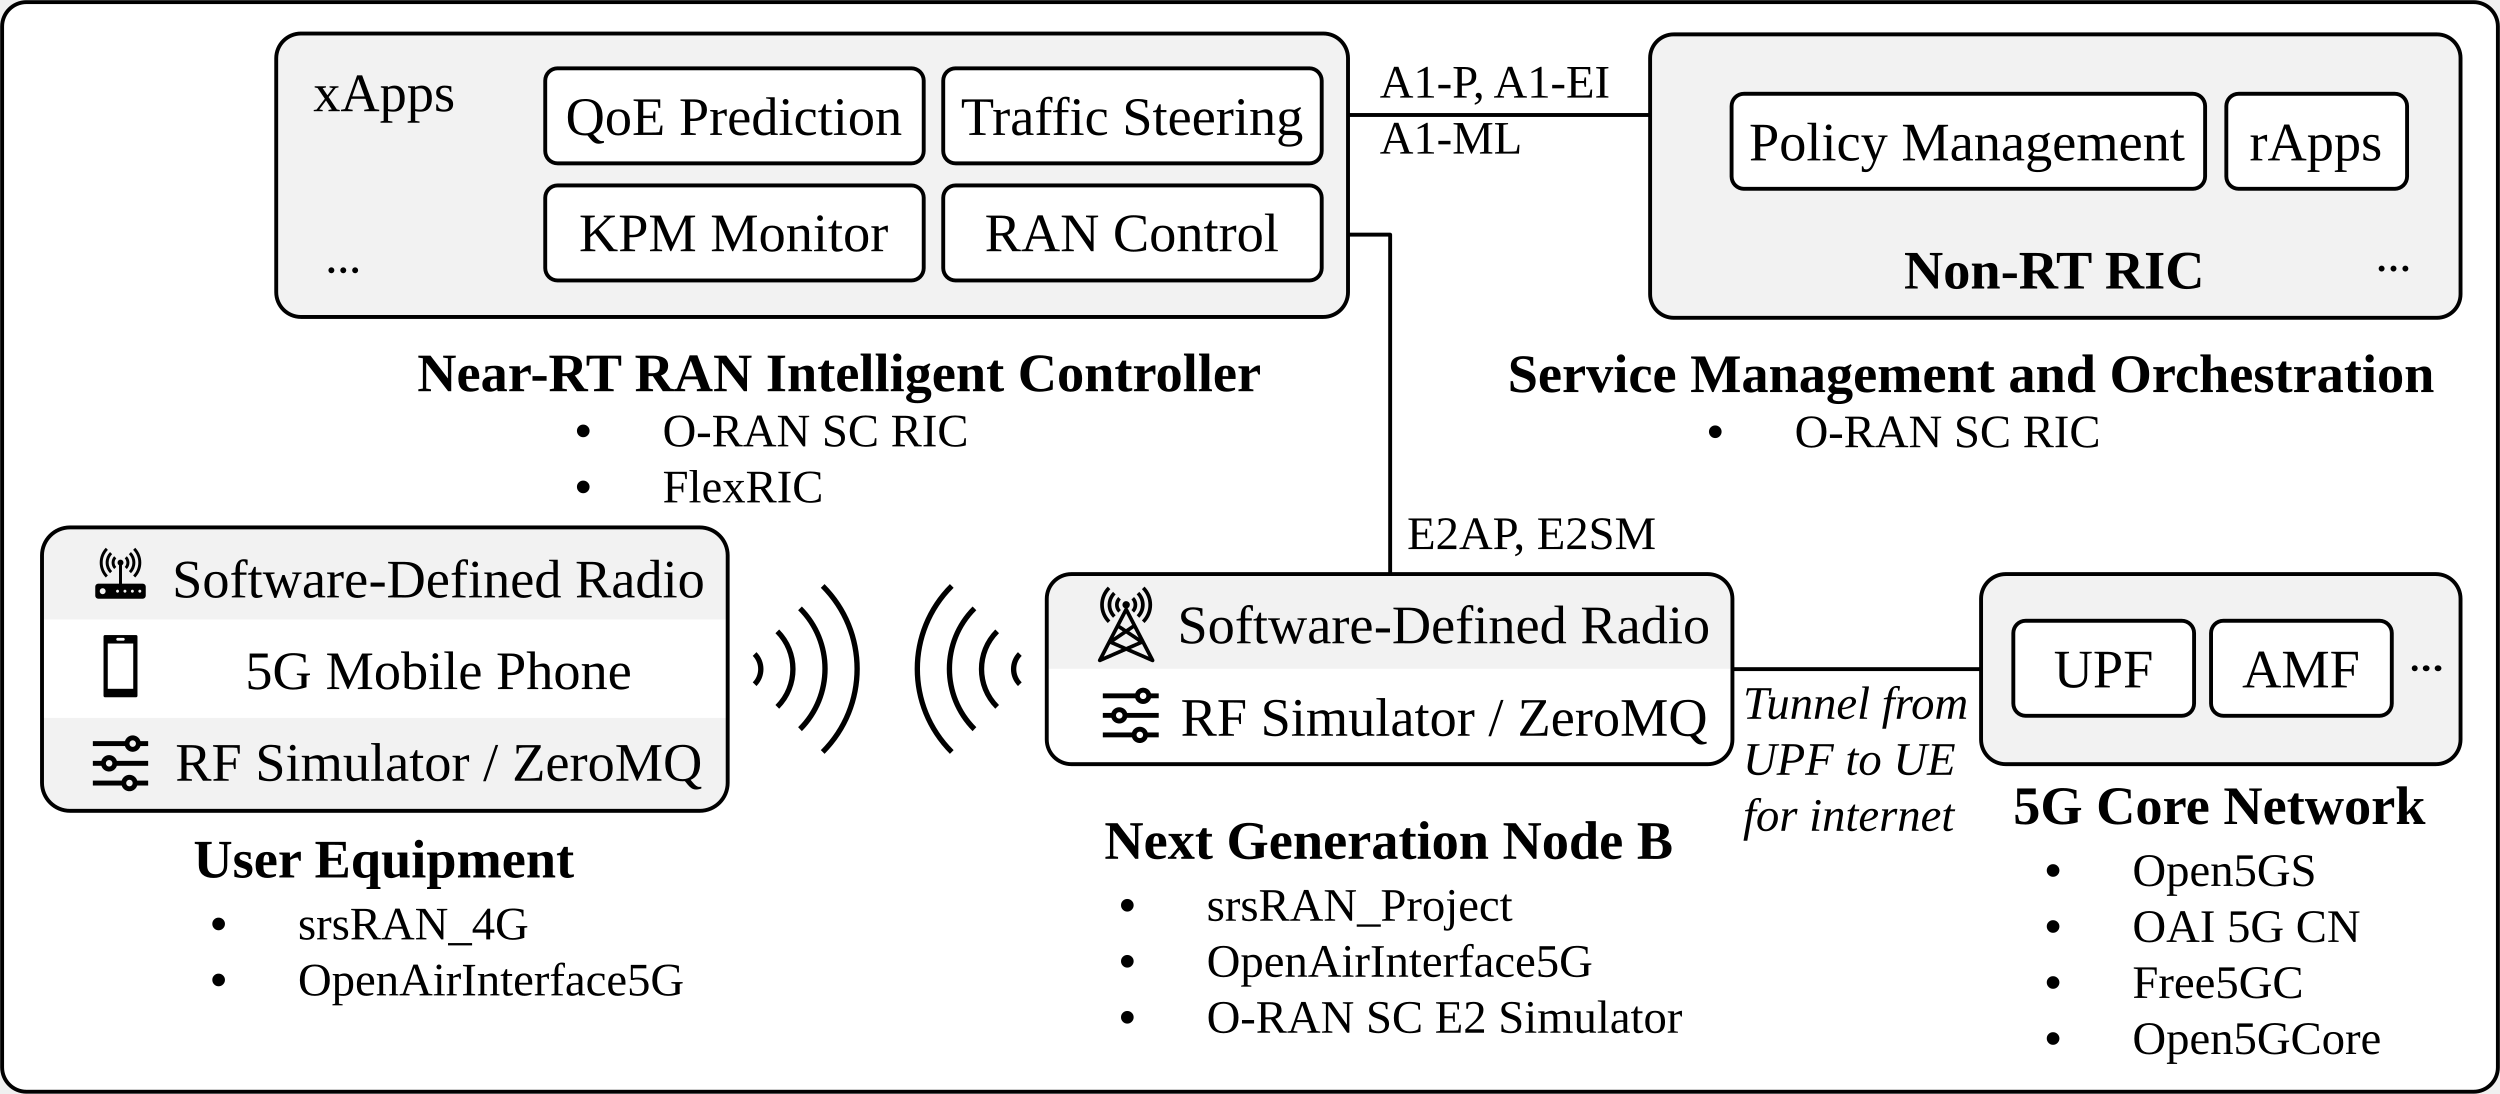
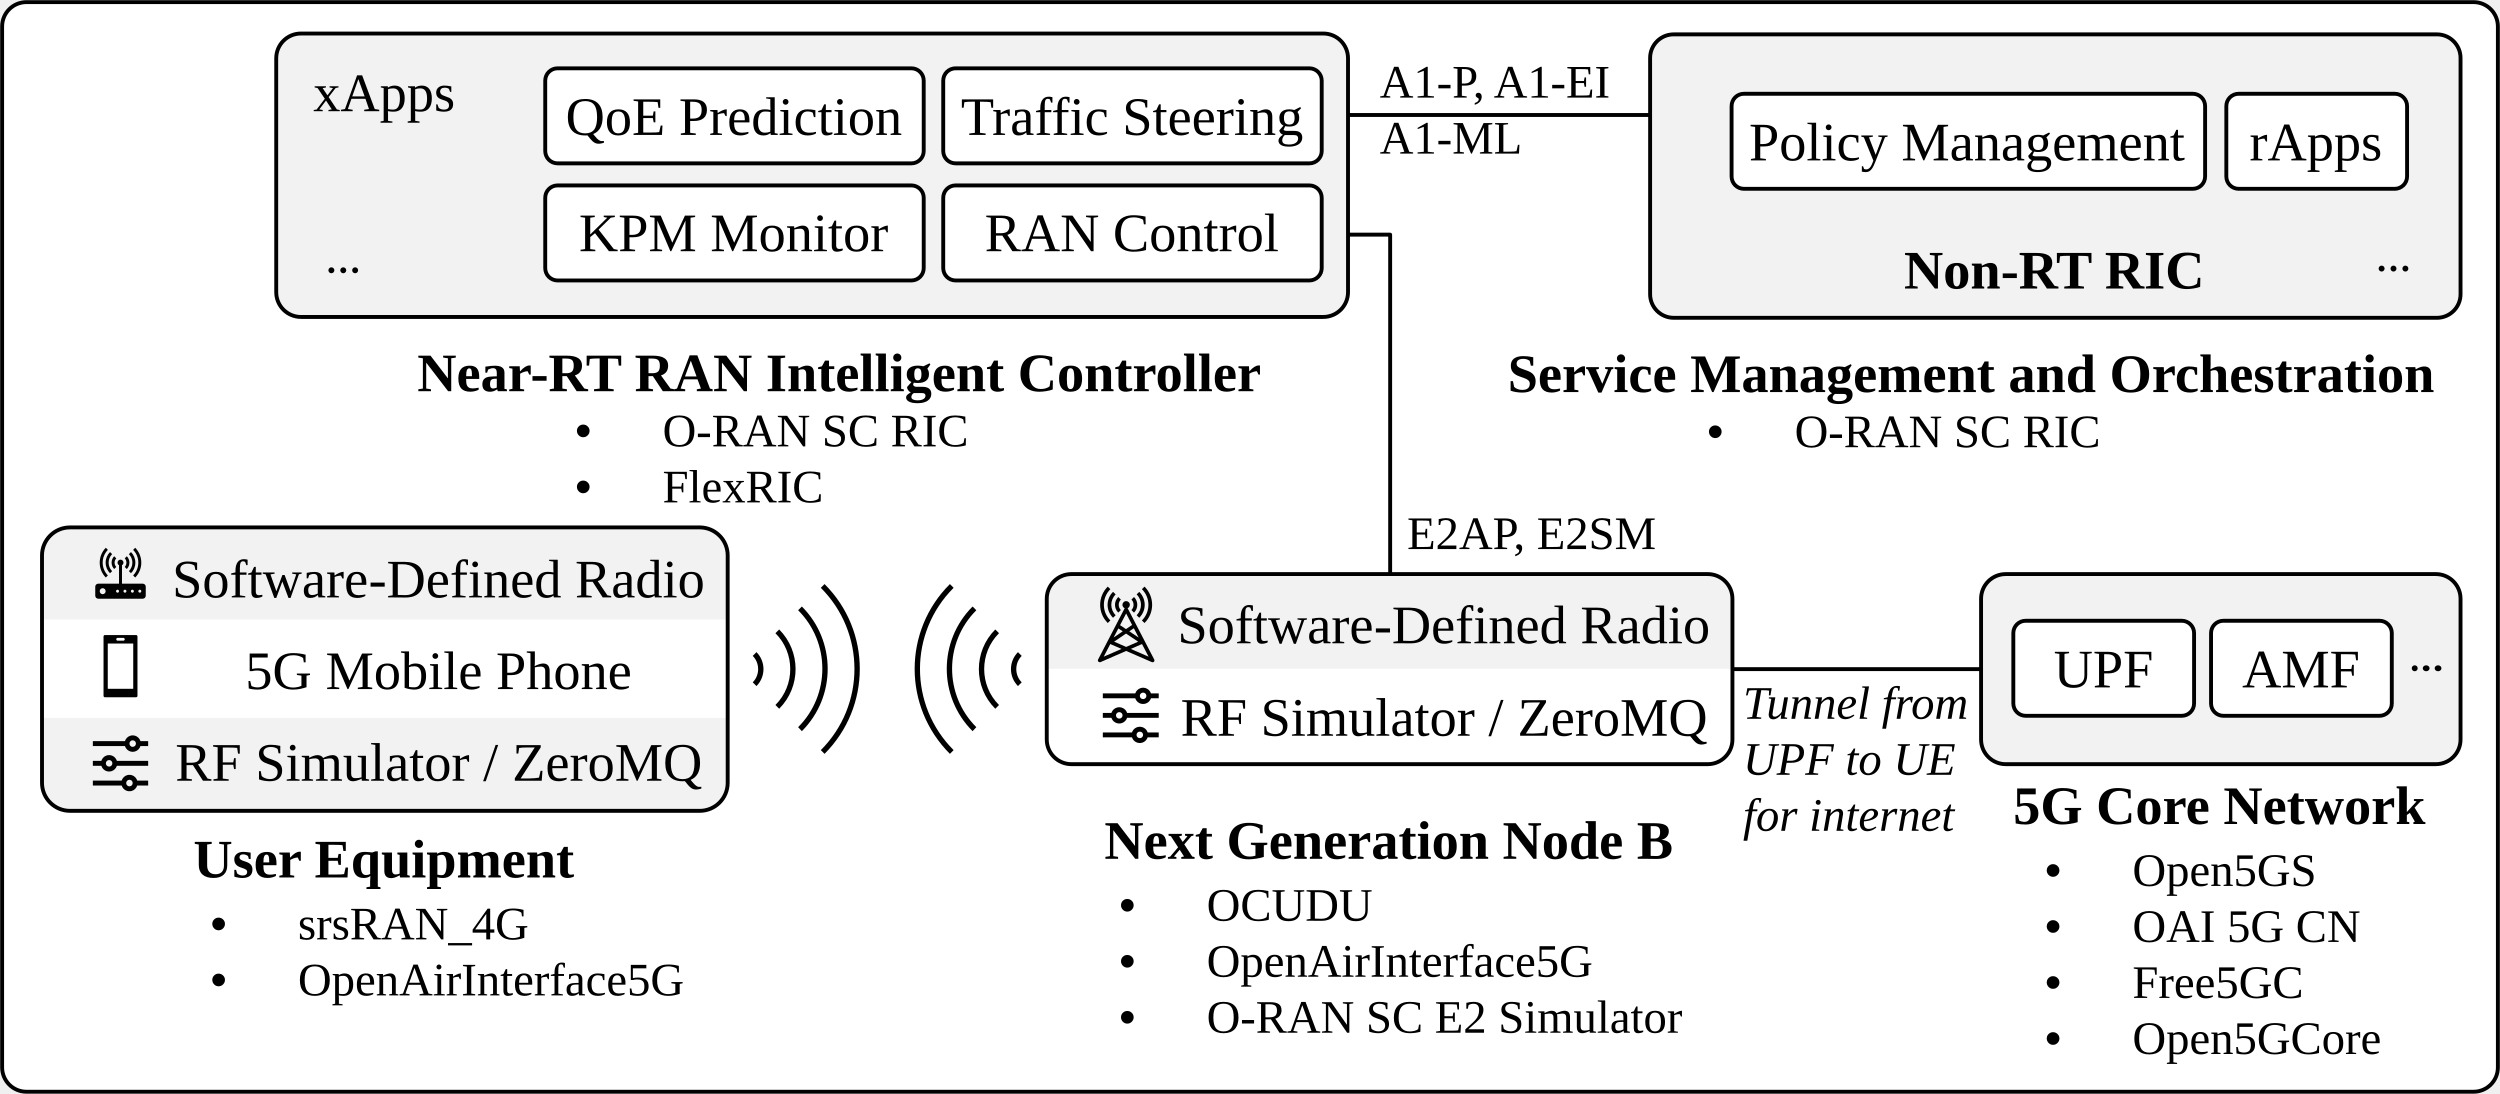
<svg xmlns="http://www.w3.org/2000/svg" width="2946" height="1289" xml:space="preserve" overflow="hidden">
  <g transform="translate(-723 -591)">
    <path d="M725 621.657C725 605.83 737.83 593 753.657 593L3637.34 593C3653.17 593 3666 605.83 3666 621.657L3666 1848.34C3666 1864.17 3653.17 1877 3637.34 1877L753.657 1877C737.83 1877 725 1864.17 725 1848.34Z" fill="#FFFFFF" fill-rule="evenodd" />
    <path d="M2667.5 659.296C2667.5 643.945 2679.94 631.5 2695.3 631.5L3594.7 631.5C3610.06 631.5 3622.5 643.945 3622.5 659.296L3622.5 937.704C3622.5 953.055 3610.06 965.5 3594.7 965.5L2695.3 965.5C2679.94 965.5 2667.5 953.055 2667.5 937.704Z" stroke="#000000" stroke-width="4.583" stroke-miterlimit="8" fill="#F2F2F2" fill-rule="evenodd" />
    <text font-family="Times New Roman,Times New Roman_MSFontService,sans-serif" font-weight="700" font-size="64" transform="matrix(1 0 0 1 2499.7 1053)">Service Management and Orchestration</text>
    <text font-family="Arial,Arial_MSFontService,sans-serif" font-weight="400" font-size="55" transform="matrix(1 0 0 1 2734.66 1118)">•</text>
    <text font-family="Times New Roman,Times New Roman_MSFontService,sans-serif" font-weight="400" font-size="55" transform="matrix(1 0 0 1 2837.79 1118)">O</text>
    <text font-family="Times New Roman,Times New Roman_MSFontService,sans-serif" font-weight="400" font-size="55" transform="matrix(1 0 0 1 2877.32 1118)">-</text>
    <text font-family="Times New Roman,Times New Roman_MSFontService,sans-serif" font-weight="400" font-size="55" transform="matrix(1 0 0 1 2895.65 1118)">RAN SC RIC</text>
    <text font-family="Times New Roman,Times New Roman_MSFontService,sans-serif" font-weight="700" font-size="64" transform="matrix(1 0 0 1 2966.67 931)">Non</text>
    <text font-family="Times New Roman,Times New Roman_MSFontService,sans-serif" font-weight="700" font-size="64" transform="matrix(1 0 0 1 3080.68 931)">-</text>
    <text font-family="Times New Roman,Times New Roman_MSFontService,sans-serif" font-weight="700" font-size="64" transform="matrix(1 0 0 1 3101.88 931)">RT RIC</text>
    <path d="M725.5 622.158C725.5 606.331 738.331 593.5 754.158 593.5L3637.84 593.5C3653.67 593.5 3666.5 606.331 3666.5 622.158L3666.5 1848.84C3666.5 1864.67 3653.67 1877.5 3637.84 1877.5L754.158 1877.5C738.331 1877.5 725.5 1864.67 725.5 1848.84Z" stroke="#000000" stroke-width="4.583" stroke-miterlimit="8" fill="none" fill-rule="evenodd" />
    <text font-family="Times New Roman,Times New Roman_MSFontService,sans-serif" font-weight="700" font-size="64" transform="matrix(1 0 0 1 950.914 1625)">User Equipment</text>
    <path d="M772 1243.62C772 1226.16 786.155 1212 803.617 1212L1548.38 1212C1565.84 1212 1580 1226.16 1580 1243.62L1580 1514.38C1580 1531.84 1565.84 1546 1548.38 1546L803.617 1546C786.155 1546 772 1531.84 772 1514.38Z" fill="#F2F2F2" fill-rule="evenodd" />
    <rect x="772" y="1321" width="808" height="116" fill="#FFFFFF" />
    <path d="M772.5 1245.5C772.5 1227.27 787.273 1212.5 805.496 1212.5L1547.5 1212.5C1565.73 1212.5 1580.5 1227.27 1580.5 1245.5L1580.5 1513.5C1580.5 1531.73 1565.73 1546.5 1547.5 1546.5L805.496 1546.5C787.273 1546.5 772.5 1531.73 772.5 1513.5Z" stroke="#000000" stroke-width="4.583" stroke-miterlimit="8" fill="none" fill-rule="evenodd" />
    <text font-family="Times New Roman,Times New Roman_MSFontService,sans-serif" font-weight="400" font-size="64" transform="matrix(1 0 0 1 929.584 1511)">RF Simulator / </text>
    <text font-family="Times New Roman,Times New Roman_MSFontService,sans-serif" font-weight="400" font-size="64" transform="matrix(1 0 0 1 1326.62 1511)">ZeroMQ</text>
    <text font-family="Times New Roman,Times New Roman_MSFontService,sans-serif" font-weight="400" font-size="64" transform="matrix(1 0 0 1 1012.08 1403)">5G </text>
    <text font-family="Times New Roman,Times New Roman_MSFontService,sans-serif" font-weight="400" font-size="64" transform="matrix(1 0 0 1 1106.62 1403)">Mobile Phone</text>
    <text font-family="Times New Roman,Times New Roman_MSFontService,sans-serif" font-weight="400" font-size="64" transform="matrix(1 0 0 1 925.86 1295)">Software</text>
    <text font-family="Times New Roman,Times New Roman_MSFontService,sans-serif" font-weight="400" font-size="64" transform="matrix(1 0 0 1 1157.32 1295)">-</text>
    <text font-family="Times New Roman,Times New Roman_MSFontService,sans-serif" font-weight="400" font-size="64" transform="matrix(1 0 0 1 1178.52 1295)">Defined Radio</text>
    <g>
      <g>
        <g>
          <path d="M55 66.666 25 66.666 25 13.333 55 13.333 55 66.666ZM36.666 6.667 43.333 6.667C44.25 6.667 45 7.417 45 8.333 45 9.25 44.25 10 43.333 10L36.666 10C35.75 10 35 9.25 35 8.333 35 7.417 35.75 6.667 36.666 6.667ZM58.333 3.333 21.667 3.333C20.75 3.333 20 4.083 20 5L20 75C20 75.916 20.75 76.666 21.667 76.666L58.333 76.666C59.25 76.666 60 75.916 60 75L60 5C60 4.083 59.25 3.333 58.333 3.333Z" transform="matrix(1 0 0 1 825 1336)" />
        </g>
      </g>
    </g>
    <g>
      <g>
        <g>
          <path d="M69.516 20.125C67.928 15.076 62.547 12.271 57.499 13.86 54.512 14.799 52.173 17.139 51.233 20.125L13.417 20.125 13.417 25.875 51.233 25.875C52.822 30.924 58.202 33.729 63.251 32.14 66.237 31.201 68.577 28.861 69.516 25.875L78.583 25.875 78.583 20.125ZM60.375 26.833C58.258 26.833 56.541 25.117 56.541 23 56.541 20.883 58.258 19.167 60.375 19.167 62.492 19.167 64.208 20.883 64.208 23 64.208 25.117 62.492 26.833 60.375 26.833Z" transform="matrix(1 0 0 1.01087 819 1444)" />
          <path d="M56.541 59.416C52.358 59.422 48.66 62.136 47.4 66.125L13.417 66.125 13.417 71.875 47.4 71.875C48.988 76.924 54.369 79.729 59.418 78.14 62.404 77.201 64.743 74.861 65.683 71.875L78.583 71.875 78.583 66.125 65.683 66.125C64.423 62.136 60.725 59.422 56.541 59.416ZM56.541 72.833C54.425 72.833 52.708 71.117 52.708 69 52.708 66.883 54.425 65.166 56.541 65.166 58.659 65.166 60.375 66.883 60.375 69 60.375 71.117 58.659 72.833 56.541 72.833Z" transform="matrix(1 0 0 1.01087 819 1444)" />
          <path d="M32.583 36.417C28.4 36.422 24.702 39.136 23.442 43.125L13.417 43.125 13.417 48.875 23.442 48.875C25.03 53.924 30.411 56.729 35.459 55.14 38.446 54.201 40.785 51.861 41.725 48.875L78.583 48.875 78.583 43.125 41.725 43.125C40.465 39.136 36.767 36.422 32.583 36.417ZM32.583 49.833C30.466 49.833 28.75 48.117 28.75 46 28.75 43.883 30.466 42.167 32.583 42.167 34.7 42.167 36.417 43.883 36.417 46 36.417 48.117 34.7 49.833 32.583 49.833Z" transform="matrix(1 0 0 1.01087 819 1444)" />
        </g>
      </g>
    </g>
    <g>
      <g>
        <g>
          <path d="M34.563 37.1 37.013 34.65C35.788 33.338 35 31.588 35 29.663 35 27.738 35.788 25.988 37.013 24.675L34.563 22.225C32.638 24.15 31.5 26.775 31.5 29.663 31.5 32.55 32.638 35.175 34.563 37.1Z" transform="matrix(1 0 0 1.0119 823 1224)" />
          <path d="M29.663 42 32.113 39.55C29.575 37.013 28 33.513 28 29.663 28 25.813 29.575 22.313 32.113 19.775L29.663 17.325C26.425 20.475 24.5 24.85 24.5 29.663 24.5 34.475 26.425 38.85 29.663 42Z" transform="matrix(1 0 0 1.0119 823 1224)" />
          <path d="M27.125 44.538C23.363 40.775 21 35.525 21 29.663 21 23.8 23.363 18.638 27.125 14.787L24.675 12.338C20.213 16.8 17.5 22.925 17.5 29.663 17.5 36.4 20.213 42.525 24.675 46.988L27.125 44.538Z" transform="matrix(1 0 0 1.0119 823 1224)" />
          <path d="M49.438 37.1C51.363 35.175 52.5 32.55 52.5 29.663 52.5 26.775 51.363 24.15 49.438 22.225L46.988 24.675C48.213 25.9 49 27.65 49 29.663 49 31.675 48.213 33.338 46.988 34.65L49.438 37.1Z" transform="matrix(1 0 0 1.0119 823 1224)" />
          <path d="M51.888 39.55 54.338 42C57.575 38.85 59.5 34.475 59.5 29.663 59.5 24.85 57.575 20.475 54.338 17.325L51.888 19.775C54.425 22.313 56 25.813 56 29.663 56 33.513 54.425 37.013 51.888 39.55Z" transform="matrix(1 0 0 1.0119 823 1224)" />
          <path d="M56.875 44.538 59.325 46.988C63.788 42.525 66.5 36.4 66.5 29.663 66.5 22.925 63.788 16.8 59.325 12.338L56.875 14.787C60.638 18.55 63 23.8 63 29.663 63 35.525 60.638 40.688 56.875 44.538Z" transform="matrix(1 0 0 1.0119 823 1224)" />
          <path d="M64.75 64.663C63.788 64.663 63 63.875 63 62.913 63 61.95 63.788 61.163 64.75 61.163 65.713 61.163 66.5 61.95 66.5 62.913 66.5 63.875 65.713 64.663 64.75 64.663ZM56 64.663C55.038 64.663 54.25 63.875 54.25 62.913 54.25 61.95 55.038 61.163 56 61.163 56.963 61.163 57.75 61.95 57.75 62.913 57.75 63.875 56.963 64.663 56 64.663ZM47.25 64.663C46.288 64.663 45.5 63.875 45.5 62.913 45.5 61.95 46.288 61.163 47.25 61.163 48.213 61.163 49 61.95 49 62.913 49 63.875 48.213 64.663 47.25 64.663ZM38.5 64.663C37.538 64.663 36.75 63.875 36.75 62.913 36.75 61.95 37.538 61.163 38.5 61.163 39.463 61.163 40.25 61.95 40.25 62.913 40.25 63.875 39.463 64.663 38.5 64.663ZM21 66.413C19.075 66.413 17.5 64.838 17.5 62.913 17.5 60.988 19.075 59.413 21 59.413 22.925 59.413 24.5 60.988 24.5 62.913 24.5 64.838 22.925 66.413 21 66.413ZM68.25 54.163 43.75 54.163 43.75 32.638C44.8 32.025 45.5 30.888 45.5 29.663 45.5 27.738 43.925 26.163 42 26.163 40.075 26.163 38.5 27.738 38.5 29.663 38.5 30.975 39.2 32.113 40.25 32.638L40.25 54.163 15.75 54.163C13.825 54.163 12.25 55.738 12.25 57.663L12.25 68.163C12.25 70.088 13.825 71.663 15.75 71.663L68.25 71.663C70.175 71.663 71.75 70.088 71.75 68.163L71.75 57.663C71.75 55.738 70.175 54.163 68.25 54.163Z" transform="matrix(1 0 0 1.0119 823 1224)" />
        </g>
      </g>
    </g>
    <g>
      <g>
        <g>
          <path d="M55.681 132.754C108.531 79.904 194.098 79.904 246.948 132.754L251.352 128.35C195.985 72.983 106.329 72.983 51.277 128.35L55.681 132.754Z" transform="matrix(6.12324e-17 1 -1 6.12323e-17 1823 1228)" />
          <path d="M224.612 155.089C184.031 114.508 118.283 114.508 77.702 155.089L82.106 159.494C120.171 121.429 181.829 121.429 219.894 159.494L224.612 155.089Z" transform="matrix(6.12324e-17 1 -1 6.12323e-17 1823 1228)" />
          <path d="M109.16 186.233C132.439 162.954 170.504 162.954 193.783 186.233L198.187 181.829C172.392 156.033 130.552 156.033 104.756 181.829L109.16 186.233Z" transform="matrix(6.12324e-17 1 -1 6.12323e-17 1823 1228)" />
          <path d="M135.9 212.973C144.394 204.479 158.55 204.479 167.044 212.973L171.448 208.569C160.437 197.558 142.506 197.558 131.496 208.569L135.9 212.973Z" transform="matrix(6.12324e-17 1 -1 6.12323e-17 1823 1228)" />
        </g>
      </g>
    </g>
    <text font-family="Arial,Arial_MSFontService,sans-serif" font-weight="400" font-size="55" transform="matrix(1 0 0 1 971.009 1698)">•</text>
    <text font-family="Times New Roman,Times New Roman_MSFontService,sans-serif" font-weight="400" font-size="55" transform="matrix(1 0 0 1 1074.13 1698)">srsRAN_4G</text>
    <text font-family="Arial,Arial_MSFontService,sans-serif" font-weight="400" font-size="55" transform="matrix(1 0 0 1 971.009 1764)">•</text>
    <text font-family="Times New Roman,Times New Roman_MSFontService,sans-serif" font-weight="400" font-size="55" transform="matrix(1 0 0 1 1074.13 1764)">OpenAirInterface5G</text>
    <text font-family="Times New Roman,Times New Roman_MSFontService,sans-serif" font-weight="700" font-size="64" transform="matrix(1 0 0 1 2024.4 1603)">Next Generation Node B</text>
    <g>
      <g>
        <g>
          <path d="M55.681 132.754C108.531 79.904 194.098 79.904 246.948 132.754L251.352 128.35C195.986 72.983 106.329 72.983 51.277 128.35L55.681 132.754Z" transform="matrix(1.83697e-16 1 1 -1.83697e-16 1714 1228)" />
          <path d="M224.613 155.09C184.031 114.508 118.283 114.508 77.702 155.09L82.106 159.494C120.171 121.429 181.829 121.429 219.894 159.494L224.613 155.09Z" transform="matrix(1.83697e-16 1 1 -1.83697e-16 1714 1228)" />
          <path d="M109.16 186.233C132.44 162.954 170.504 162.954 193.783 186.233L198.188 181.829C172.392 156.033 130.552 156.033 104.756 181.829L109.16 186.233Z" transform="matrix(1.83697e-16 1 1 -1.83697e-16 1714 1228)" />
          <path d="M135.9 212.973C144.394 204.479 158.55 204.479 167.044 212.973L171.448 208.569C160.438 197.558 142.506 197.558 131.496 208.569L135.9 212.973Z" transform="matrix(1.83697e-16 1 1 -1.83697e-16 1714 1228)" />
        </g>
      </g>
    </g>
    <path d="M1956 1296.06C1956 1280.01 1969.01 1267 1985.06 1267L2734.94 1267C2750.99 1267 2764 1280.01 2764 1296.06L2764 1461.94C2764 1477.99 2750.99 1491 2734.94 1491L1985.06 1491C1969.01 1491 1956 1477.99 1956 1461.94Z" fill="#F2F2F2" fill-rule="evenodd" />
    <path d="M31.828 0 775.172 0C792.75-6.42139e-15 807 14.25 807 31.828L807 111 0 111 0 31.828C-6.42137e-15 14.25 14.25 0 31.828 0Z" fill="#FFFFFF" fill-rule="evenodd" transform="matrix(1 0 0 -1 1957 1490)" />
    <path d="M1956.5 1296.56C1956.5 1280.51 1969.51 1267.5 1985.56 1267.5L2735.44 1267.5C2751.49 1267.5 2764.5 1280.51 2764.5 1296.56L2764.5 1462.44C2764.5 1478.49 2751.49 1491.5 2735.44 1491.5L1985.56 1491.5C1969.51 1491.5 1956.5 1478.49 1956.5 1462.44Z" stroke="#000000" stroke-width="4.583" stroke-miterlimit="8" fill="none" fill-rule="evenodd" />
    <text font-family="Times New Roman,Times New Roman_MSFontService,sans-serif" font-weight="400" font-size="64" transform="matrix(1 0 0 1 2110.51 1349)">Software</text>
    <text font-family="Times New Roman,Times New Roman_MSFontService,sans-serif" font-weight="400" font-size="64" transform="matrix(1 0 0 1 2341.96 1349)">-</text>
    <text font-family="Times New Roman,Times New Roman_MSFontService,sans-serif" font-weight="400" font-size="64" transform="matrix(1 0 0 1 2363.16 1349)">Defined Radio</text>
    <g>
      <g>
        <g>
          <path d="M43.333 37.917 46.367 34.883C43.043 31.438 43.043 25.979 46.367 22.533L43.333 19.5C38.277 24.598 38.277 32.819 43.333 37.917Z" transform="matrix(1.00962 0 0 1 1997 1275)" />
          <path d="M37.267 43.983 40.3 40.95C33.539 34.232 33.504 23.305 40.222 16.544 40.248 16.518 40.274 16.492 40.3 16.467L37.267 13.433C28.831 21.75 28.734 35.331 37.051 43.767 37.122 43.84 37.194 43.912 37.267 43.983Z" transform="matrix(1.00962 0 0 1 1997 1275)" />
          <path d="M34.125 47.125C24.012 36.93 24.012 20.487 34.125 10.292L31.092 7.258C19.245 19.104 19.244 38.31 31.09 50.156 31.09 50.157 31.091 50.158 31.092 50.158Z" transform="matrix(1.00962 0 0 1 1997 1275)" />
          <path d="M61.75 37.917C66.806 32.819 66.806 24.598 61.75 19.5L58.717 22.533C60.337 24.178 61.233 26.4 61.208 28.708 61.212 31.012 60.319 33.227 58.717 34.883Z" transform="matrix(1.00962 0 0 1 1997 1275)" />
          <path d="M64.783 40.95 67.817 43.983C76.253 35.666 76.35 22.085 68.033 13.649 67.961 13.577 67.889 13.505 67.817 13.433L64.783 16.467C71.544 23.185 71.579 34.111 64.861 40.872 64.835 40.898 64.809 40.924 64.783 40.95Z" transform="matrix(1.00962 0 0 1 1997 1275)" />
          <path d="M70.958 47.125 73.992 50.158C85.838 38.313 85.839 19.107 73.994 7.261 73.993 7.26 73.993 7.259 73.992 7.258L70.958 10.292C81.071 20.487 81.071 36.93 70.958 47.125Z" transform="matrix(1.00962 0 0 1 1997 1275)" />
          <path d="M85.584 93.936 85.584 93.936C85.55 93.744 85.488 93.557 85.399 93.383 85.399 93.383 85.399 93.383 85.399 93.319L54.524 33.193C54.43 33.017 54.31 32.856 54.167 32.717 56.385 31.819 57.456 29.293 56.559 27.075 55.661 24.856 53.135 23.785 50.917 24.683 48.698 25.58 47.627 28.106 48.525 30.325 48.965 31.413 49.828 32.276 50.917 32.717 50.801 32.844 50.703 32.986 50.624 33.139L19.749 93.264C19.749 93.264 19.749 93.264 19.749 93.329 19.66 93.503 19.598 93.689 19.565 93.882L19.565 93.882C19.538 94.061 19.538 94.244 19.565 94.424 19.565 94.424 19.565 94.51 19.565 94.553 19.595 94.729 19.645 94.9 19.717 95.063 19.717 95.063 19.717 95.063 19.717 95.063 19.717 95.063 19.825 95.214 19.868 95.301 19.934 95.41 20.007 95.515 20.085 95.615L20.085 95.615C20.14 95.662 20.198 95.705 20.258 95.745 20.352 95.834 20.453 95.914 20.562 95.984 20.646 96.028 20.733 96.067 20.822 96.103L21.147 96.222 21.428 96.222 21.667 96.417 21.818 96.417 21.959 96.417C22.158 96.398 22.352 96.347 22.533 96.265L52.563 83.059 82.55 96.233C82.822 96.357 83.118 96.419 83.417 96.417L83.417 96.417C83.596 96.414 83.775 96.388 83.948 96.341L84.099 96.341C84.237 96.289 84.371 96.227 84.5 96.157L84.598 96.092C84.739 96.002 84.87 95.897 84.988 95.778L84.988 95.778C85.072 95.672 85.148 95.559 85.215 95.442 85.262 95.372 85.306 95.3 85.345 95.225 85.345 95.225 85.345 95.225 85.345 95.225 85.418 95.059 85.469 94.884 85.497 94.705 85.497 94.705 85.497 94.629 85.497 94.586 85.565 94.376 85.594 94.156 85.584 93.936ZM67.167 67.34 56.225 59.941 61.501 56.333ZM52.542 38.87 59.508 52.423 52.379 57.33 45.879 52.997C45.738 52.898 45.585 52.818 45.424 52.758ZM43.463 56.539 48.544 59.973 37.917 67.264ZM26.379 89.819 34.028 74.913 47.168 80.687ZM38.502 72.15 52.401 62.584 66.571 72.172 52.563 78.325ZM75.335 88.335 57.948 80.698 71.067 74.934 78.704 89.808Z" transform="matrix(1.00962 0 0 1 1997 1275)" />
        </g>
      </g>
    </g>
    <text font-family="Times New Roman,Times New Roman_MSFontService,sans-serif" font-weight="400" font-size="64" transform="matrix(1 0 0 1 2114.23 1458)">RF Simulator / </text>
    <text font-family="Times New Roman,Times New Roman_MSFontService,sans-serif" font-weight="400" font-size="64" transform="matrix(1 0 0 1 2511.26 1458)">ZeroMQ</text>
    <g>
      <g>
        <g>
          <path d="M69.516 20.125C67.928 15.076 62.547 12.271 57.499 13.86 54.512 14.799 52.173 17.139 51.233 20.125L13.417 20.125 13.417 25.875 51.233 25.875C52.822 30.924 58.202 33.729 63.251 32.14 66.237 31.201 68.577 28.861 69.516 25.875L78.583 25.875 78.583 20.125ZM60.375 26.833C58.258 26.833 56.541 25.117 56.541 23 56.541 20.883 58.258 19.167 60.375 19.167 62.492 19.167 64.208 20.883 64.208 23 64.208 25.117 62.492 26.833 60.375 26.833Z" transform="matrix(1.01087 0 0 1 2009 1388)" />
          <path d="M56.541 59.416C52.358 59.422 48.66 62.136 47.4 66.125L13.417 66.125 13.417 71.875 47.4 71.875C48.988 76.924 54.369 79.729 59.418 78.14 62.404 77.201 64.743 74.861 65.683 71.875L78.583 71.875 78.583 66.125 65.683 66.125C64.423 62.136 60.725 59.422 56.541 59.416ZM56.541 72.833C54.425 72.833 52.708 71.117 52.708 69 52.708 66.883 54.425 65.166 56.541 65.166 58.659 65.166 60.375 66.883 60.375 69 60.375 71.117 58.659 72.833 56.541 72.833Z" transform="matrix(1.01087 0 0 1 2009 1388)" />
          <path d="M32.583 36.417C28.4 36.422 24.702 39.136 23.442 43.125L13.417 43.125 13.417 48.875 23.442 48.875C25.03 53.924 30.411 56.729 35.459 55.14 38.446 54.201 40.785 51.861 41.725 48.875L78.583 48.875 78.583 43.125 41.725 43.125C40.465 39.136 36.767 36.422 32.583 36.417ZM32.583 49.833C30.466 49.833 28.75 48.117 28.75 46 28.75 43.883 30.466 42.167 32.583 42.167 34.7 42.167 36.417 43.883 36.417 46 36.417 48.117 34.7 49.833 32.583 49.833Z" transform="matrix(1.01087 0 0 1 2009 1388)" />
        </g>
      </g>
    </g>
    <text font-family="Arial,Arial_MSFontService,sans-serif" font-weight="400" font-size="55" transform="matrix(1 0 0 1 2041.82 1676)">•</text>
-     <text font-family="Times New Roman,Times New Roman_MSFontService,sans-serif" font-weight="400" font-size="55" transform="matrix(1 0 0 1 2144.95 1676)">srsRAN_Project</text>
+     <text font-family="Times New Roman,Times New Roman_MSFontService,sans-serif" font-weight="400" font-size="55" transform="matrix(1 0 0 1 2144.95 1676)">OCUDU</text>
    <text font-family="Arial,Arial_MSFontService,sans-serif" font-weight="400" font-size="55" transform="matrix(1 0 0 1 2041.82 1742)">•</text>
    <text font-family="Times New Roman,Times New Roman_MSFontService,sans-serif" font-weight="400" font-size="55" transform="matrix(1 0 0 1 2144.95 1742)">OpenAirInterface5G</text>
    <text font-family="Arial,Arial_MSFontService,sans-serif" font-weight="400" font-size="55" transform="matrix(1 0 0 1 2041.82 1808)">•</text>
    <text font-family="Times New Roman,Times New Roman_MSFontService,sans-serif" font-weight="400" font-size="55" transform="matrix(1 0 0 1 2144.95 1808)">O</text>
    <text font-family="Times New Roman,Times New Roman_MSFontService,sans-serif" font-weight="400" font-size="55" transform="matrix(1 0 0 1 2184.48 1808)">-</text>
    <text font-family="Times New Roman,Times New Roman_MSFontService,sans-serif" font-weight="400" font-size="55" transform="matrix(1 0 0 1 2202.81 1808)">RAN SC E2 Simulator</text>
    <path d="M3057 1296.06C3057 1280.01 3070.01 1267 3086.06 1267L3592.94 1267C3608.99 1267 3622 1280.01 3622 1296.06L3622 1461.94C3622 1477.99 3608.99 1491 3592.94 1491L3086.06 1491C3070.01 1491 3057 1477.99 3057 1461.94Z" fill="#F2F2F2" fill-rule="evenodd" />
    <path d="M0 0 398.877 0 398.877 59.656" stroke="#000000" stroke-width="4.583" stroke-linejoin="round" stroke-miterlimit="10" fill="none" fill-rule="evenodd" transform="matrix(-1.83697e-16 -1 -1 1.83697e-16 2361.16 1266.38)" />
    <path d="M1048.5 659.672C1048.5 643.561 1061.56 630.5 1077.67 630.5L2282.33 630.5C2298.44 630.5 2311.5 643.561 2311.5 659.672L2311.5 935.328C2311.5 951.439 2298.44 964.5 2282.33 964.5L1077.67 964.5C1061.56 964.5 1048.5 951.439 1048.5 935.328Z" stroke="#000000" stroke-width="4.583" stroke-miterlimit="8" fill="#F2F2F2" fill-rule="evenodd" />
    <text font-family="Times New Roman,Times New Roman_MSFontService,sans-serif" font-weight="700" font-size="64" transform="matrix(1 0 0 1 1214.73 1052)">Near</text>
    <text font-family="Times New Roman,Times New Roman_MSFontService,sans-serif" font-weight="700" font-size="64" transform="matrix(1 0 0 1 1348.13 1052)">-</text>
    <text font-family="Times New Roman,Times New Roman_MSFontService,sans-serif" font-weight="700" font-size="64" transform="matrix(1 0 0 1 1369.33 1052)">RT RAN Intelligent Controller</text>
    <text font-family="Arial,Arial_MSFontService,sans-serif" font-weight="400" font-size="55" transform="matrix(1 0 0 1 1400.68 1117)">•</text>
    <text font-family="Times New Roman,Times New Roman_MSFontService,sans-serif" font-weight="400" font-size="55" transform="matrix(1 0 0 1 1503.8 1117)">O</text>
    <text font-family="Times New Roman,Times New Roman_MSFontService,sans-serif" font-weight="400" font-size="55" transform="matrix(1 0 0 1 1543.34 1117)">-</text>
    <text font-family="Times New Roman,Times New Roman_MSFontService,sans-serif" font-weight="400" font-size="55" transform="matrix(1 0 0 1 1561.67 1117)">RAN SC RIC</text>
    <text font-family="Arial,Arial_MSFontService,sans-serif" font-weight="400" font-size="55" transform="matrix(1 0 0 1 1400.68 1183)">•</text>
    <text font-family="Times New Roman,Times New Roman_MSFontService,sans-serif" font-weight="400" font-size="55" transform="matrix(1 0 0 1 1503.8 1183)">FlexRIC</text>
    <path d="M2311.5 726.5 2666.97 726.5" stroke="#000000" stroke-width="4.583" stroke-miterlimit="8" fill="none" fill-rule="evenodd" />
    <path d="M1365.5 824.031C1365.5 816.006 1372.01 809.5 1380.03 809.5L1796.97 809.5C1804.99 809.5 1811.5 816.006 1811.5 824.031L1811.5 906.969C1811.5 914.994 1804.99 921.5 1796.97 921.5L1380.03 921.5C1372.01 921.5 1365.5 914.994 1365.5 906.969Z" stroke="#000000" stroke-width="4.583" stroke-miterlimit="8" fill="#FFFFFF" fill-rule="evenodd" />
    <text font-family="Times New Roman,Times New Roman_MSFontService,sans-serif" font-weight="400" font-size="64" transform="matrix(1 0 0 1 1405.28 887)">KPM Monitor</text>
    <path d="M1834.5 686.031C1834.5 678.006 1841.01 671.5 1849.03 671.5L2265.97 671.5C2273.99 671.5 2280.5 678.006 2280.5 686.031L2280.5 768.969C2280.5 776.994 2273.99 783.5 2265.97 783.5L1849.03 783.5C1841.01 783.5 1834.5 776.994 1834.5 768.969Z" stroke="#000000" stroke-width="4.583" stroke-miterlimit="8" fill="#FFFFFF" fill-rule="evenodd" />
    <text font-family="Times New Roman,Times New Roman_MSFontService,sans-serif" font-weight="400" font-size="64" transform="matrix(1 0 0 1 1855.3 750)">Traffic Steering</text>
    <path d="M1365.5 686.031C1365.5 678.006 1372.01 671.5 1380.03 671.5L1796.97 671.5C1804.99 671.5 1811.5 678.006 1811.5 686.031L1811.5 768.969C1811.5 776.994 1804.99 783.5 1796.97 783.5L1380.03 783.5C1372.01 783.5 1365.5 776.994 1365.5 768.969Z" stroke="#000000" stroke-width="4.583" stroke-miterlimit="8" fill="#FFFFFF" fill-rule="evenodd" />
    <text font-family="Times New Roman,Times New Roman_MSFontService,sans-serif" font-weight="400" font-size="64" transform="matrix(1 0 0 1 1389.53 750)">QoE</text>
    <text font-family="Times New Roman,Times New Roman_MSFontService,sans-serif" font-weight="400" font-size="64" transform="matrix(1 0 0 1 1523.02 750)">Prediction</text>
    <path d="M1834.5 824.031C1834.5 816.006 1841.01 809.5 1849.03 809.5L2265.97 809.5C2273.99 809.5 2280.5 816.006 2280.5 824.031L2280.5 906.969C2280.5 914.994 2273.99 921.5 2265.97 921.5L1849.03 921.5C1841.01 921.5 1834.5 914.994 1834.5 906.969Z" stroke="#000000" stroke-width="4.583" stroke-miterlimit="8" fill="#FFFFFF" fill-rule="evenodd" />
    <text font-family="Times New Roman,Times New Roman_MSFontService,sans-serif" font-weight="400" font-size="64" transform="matrix(1 0 0 1 1883.38 887)">RAN Control</text>
    <path d="M3346.5 716.031C3346.5 708.006 3353.01 701.5 3361.03 701.5L3544.97 701.5C3552.99 701.5 3559.5 708.006 3559.5 716.031L3559.5 798.969C3559.5 806.995 3552.99 813.5 3544.97 813.5L3361.03 813.5C3353.01 813.5 3346.5 806.995 3346.5 798.969Z" stroke="#000000" stroke-width="4.583" stroke-miterlimit="8" fill="#FFFFFF" fill-rule="evenodd" />
    <text font-family="Times New Roman,Times New Roman_MSFontService,sans-serif" font-weight="400" font-size="64" transform="matrix(1 0 0 1 3373.75 780)">rApps</text>
    <path d="M2763.5 716.031C2763.5 708.006 2770.01 701.5 2778.03 701.5L3306.97 701.5C3314.99 701.5 3321.5 708.006 3321.5 716.031L3321.5 798.969C3321.5 806.994 3314.99 813.5 3306.97 813.5L2778.03 813.5C2770.01 813.5 2763.5 806.994 2763.5 798.969Z" stroke="#000000" stroke-width="4.583" stroke-miterlimit="8" fill="#FFFFFF" fill-rule="evenodd" />
    <text font-family="Times New Roman,Times New Roman_MSFontService,sans-serif" font-weight="400" font-size="64" transform="matrix(1 0 0 1 2784.03 780)">Policy Management</text>
    <text font-family="Times New Roman,Times New Roman_MSFontService,sans-serif" font-weight="400" font-size="64" transform="matrix(1 0 0 1 1092.15 722)">xApps</text>
    <path d="M0 3.5C-8.91223e-16 1.567 1.567 0 3.5 0 5.433 -8.91177e-16 7 1.567 7 3.5 7 5.433 5.433 7 3.5 7 1.567 7-1.33683e-15 5.433 0 3.5Z" fill-rule="evenodd" transform="matrix(1 0 0 -1 3526 911)" />
    <path d="M0 3.5C-8.91223e-16 1.567 1.567 0 3.5 0 5.433 -8.91177e-16 7 1.567 7 3.5 7 5.433 5.433 7 3.5 7 1.567 7-1.33683e-15 5.433 0 3.5Z" fill-rule="evenodd" transform="matrix(1 0 0 -1 3540 911)" />
    <path d="M0 3.5C-8.91177e-16 1.567 1.567 0 3.5 0 5.433 -8.91177e-16 7 1.567 7 3.5 7 5.433 5.433 7 3.5 7 1.567 7-1.33677e-15 5.433 0 3.5Z" fill-rule="evenodd" transform="matrix(1 0 0 -1 3554 911)" />
    <path d="M0 3.5C-8.91177e-16 1.567 1.567 0 3.5 0 5.433 -8.91177e-16 7 1.567 7 3.5 7 5.433 5.433 7 3.5 7 1.567 7-1.33677e-15 5.433 0 3.5Z" fill-rule="evenodd" transform="matrix(1 0 0 -1 1110 913)" />
    <path d="M0 3.5C-8.91177e-16 1.567 1.567 0 3.5 0 5.433 -8.91177e-16 7 1.567 7 3.5 7 5.433 5.433 7 3.5 7 1.567 7-1.33677e-15 5.433 0 3.5Z" fill-rule="evenodd" transform="matrix(1 0 0 -1 1124 913)" />
    <path d="M0 3.5C-8.91177e-16 1.567 1.567 0 3.5 0 5.433 -8.91177e-16 7 1.567 7 3.5 7 5.433 5.433 7 3.5 7 1.567 7-1.33677e-15 5.433 0 3.5Z" fill-rule="evenodd" transform="matrix(1 0 0 -1 1138 913)" />
    <text font-family="Times New Roman,Times New Roman_MSFontService,sans-serif" font-style="italic" font-weight="400" font-size="55" transform="matrix(1 0 0 1 2776.94 1438)">Tunnel from </text>
    <text font-family="Times New Roman,Times New Roman_MSFontService,sans-serif" font-style="italic" font-weight="400" font-size="55" transform="matrix(1 0 0 1 2776.94 1504)">UPF to UE</text>
    <text font-family="Times New Roman,Times New Roman_MSFontService,sans-serif" font-style="italic" font-weight="400" font-size="55" transform="matrix(1 0 0 1 2776.94 1570)">for internet</text>
    <path d="M2764.5 1379.5 3057.07 1379.5" stroke="#000000" stroke-width="4.583" stroke-miterlimit="8" fill="none" fill-rule="evenodd" />
    <path d="M3057.5 1296.56C3057.5 1280.51 3070.51 1267.5 3086.56 1267.5L3593.44 1267.5C3609.49 1267.5 3622.5 1280.51 3622.5 1296.56L3622.5 1462.44C3622.5 1478.49 3609.49 1491.5 3593.44 1491.5L3086.56 1491.5C3070.51 1491.5 3057.5 1478.49 3057.5 1462.44Z" stroke="#000000" stroke-width="4.583" stroke-miterlimit="8" fill="none" fill-rule="evenodd" />
    <path d="M0 3.5C-8.91177e-16 1.567 1.567 0 3.5 0 5.433 -8.91177e-16 7 1.567 7 3.5 7 5.433 5.433 7 3.5 7 1.567 7-1.33677e-15 5.433 0 3.5Z" fill-rule="evenodd" transform="matrix(1 0 0 -1 3565 1382)" />
    <path d="M0 3.5C-1.01849e-15 1.567 1.791 0 4 0 6.209 -8.91177e-16 8 1.567 8 3.5 8 5.433 6.209 7 4 7 1.791 7-1.52774e-15 5.433 0 3.5Z" fill-rule="evenodd" transform="matrix(1 0 0 -1 3578 1382)" />
    <path d="M0 3.5C-1.01854e-15 1.567 1.791 0 4 0 6.209 -8.91177e-16 8 1.567 8 3.5 8 5.433 6.209 7 4 7 1.791 7-1.52781e-15 5.433 0 3.5Z" fill-rule="evenodd" transform="matrix(1 0 0 -1 3592 1382)" />
    <path d="M3095.5 1337.03C3095.5 1329.01 3102.01 1322.5 3110.03 1322.5L3293.97 1322.5C3301.99 1322.5 3308.5 1329.01 3308.5 1337.03L3308.5 1419.97C3308.5 1427.99 3301.99 1434.5 3293.97 1434.5L3110.03 1434.5C3102.01 1434.5 3095.5 1427.99 3095.5 1419.97Z" stroke="#000000" stroke-width="4.583" stroke-miterlimit="8" fill="#FFFFFF" fill-rule="evenodd" />
    <text font-family="Times New Roman,Times New Roman_MSFontService,sans-serif" font-weight="400" font-size="64" transform="matrix(1 0 0 1 3143.07 1401)">UPF</text>
    <path d="M3328.5 1337.03C3328.5 1329.01 3335.01 1322.5 3343.03 1322.5L3526.97 1322.5C3534.99 1322.5 3541.5 1329.01 3541.5 1337.03L3541.5 1419.97C3541.5 1427.99 3534.99 1434.5 3526.97 1434.5L3343.03 1434.5C3335.01 1434.5 3328.5 1427.99 3328.5 1419.97Z" stroke="#000000" stroke-width="4.583" stroke-miterlimit="8" fill="#FFFFFF" fill-rule="evenodd" />
    <text font-family="Times New Roman,Times New Roman_MSFontService,sans-serif" font-weight="400" font-size="64" transform="matrix(1 0 0 1 3365.13 1401)">AMF</text>
    <text font-family="Arial,Arial_MSFontService,sans-serif" font-weight="400" font-size="55" transform="matrix(1 0 0 1 3132.73 1635)">•</text>
    <text font-family="Times New Roman,Times New Roman_MSFontService,sans-serif" font-weight="400" font-size="55" transform="matrix(1 0 0 1 3235.85 1635)">Open5GS</text>
    <text font-family="Arial,Arial_MSFontService,sans-serif" font-weight="400" font-size="55" transform="matrix(1 0 0 1 3132.73 1701)">•</text>
    <text font-family="Times New Roman,Times New Roman_MSFontService,sans-serif" font-weight="400" font-size="55" transform="matrix(1 0 0 1 3235.85 1701)">OAI 5G CN</text>
    <text font-family="Arial,Arial_MSFontService,sans-serif" font-weight="400" font-size="55" transform="matrix(1 0 0 1 3132.73 1767)">•</text>
    <text font-family="Times New Roman,Times New Roman_MSFontService,sans-serif" font-weight="400" font-size="55" transform="matrix(1 0 0 1 3235.85 1767)">Free5GC</text>
    <text font-family="Arial,Arial_MSFontService,sans-serif" font-weight="400" font-size="55" transform="matrix(1 0 0 1 3132.73 1833)">•</text>
    <text font-family="Times New Roman,Times New Roman_MSFontService,sans-serif" font-weight="400" font-size="55" transform="matrix(1 0 0 1 3235.85 1833)">Open5GCore</text>
    <text font-family="Times New Roman,Times New Roman_MSFontService,sans-serif" font-weight="700" font-size="64" transform="matrix(1 0 0 1 3095.37 1562)">5G Core Network</text>
    <text font-family="Times New Roman,Times New Roman_MSFontService,sans-serif" font-weight="400" font-size="55" transform="matrix(1 0 0 1 2348.9 706)">A1</text>
    <text font-family="Times New Roman,Times New Roman_MSFontService,sans-serif" font-weight="400" font-size="55" transform="matrix(1 0 0 1 2415.93 706)">-</text>
-     <text font-family="Times New Roman,Times New Roman_MSFontService,sans-serif" font-weight="400" font-size="55" transform="matrix(1 0 0 1 2434.26 706)">P, </text>
-     <text font-family="Times New Roman,Times New Roman_MSFontService,sans-serif" font-weight="400" font-size="55" transform="matrix(1 0 0 1 2483 706)">A1</text>
+     <text font-family="Times New Roman,Times New Roman_MSFontService,sans-serif" font-weight="400" font-size="55" transform="matrix(1 0 0 1 2434.26 706)">P, A1</text>
    <text font-family="Times New Roman,Times New Roman_MSFontService,sans-serif" font-weight="400" font-size="55" transform="matrix(1 0 0 1 2550.04 706)">-</text>
    <text font-family="Times New Roman,Times New Roman_MSFontService,sans-serif" font-weight="400" font-size="55" transform="matrix(1 0 0 1 2568.37 706)">EI</text>
    <text font-family="Times New Roman,Times New Roman_MSFontService,sans-serif" font-weight="400" font-size="55" transform="matrix(1 0 0 1 2348.9 772)">A1</text>
    <text font-family="Times New Roman,Times New Roman_MSFontService,sans-serif" font-weight="400" font-size="55" transform="matrix(1 0 0 1 2415.93 772)">-</text>
    <text font-family="Times New Roman,Times New Roman_MSFontService,sans-serif" font-weight="400" font-size="55" transform="matrix(1 0 0 1 2434.26 772)">ML</text>
    <text font-family="Times New Roman,Times New Roman_MSFontService,sans-serif" font-weight="400" font-size="55" transform="matrix(1 0 0 1 2381.12 1238)">E2AP, E2SM</text>
  </g>
</svg>
